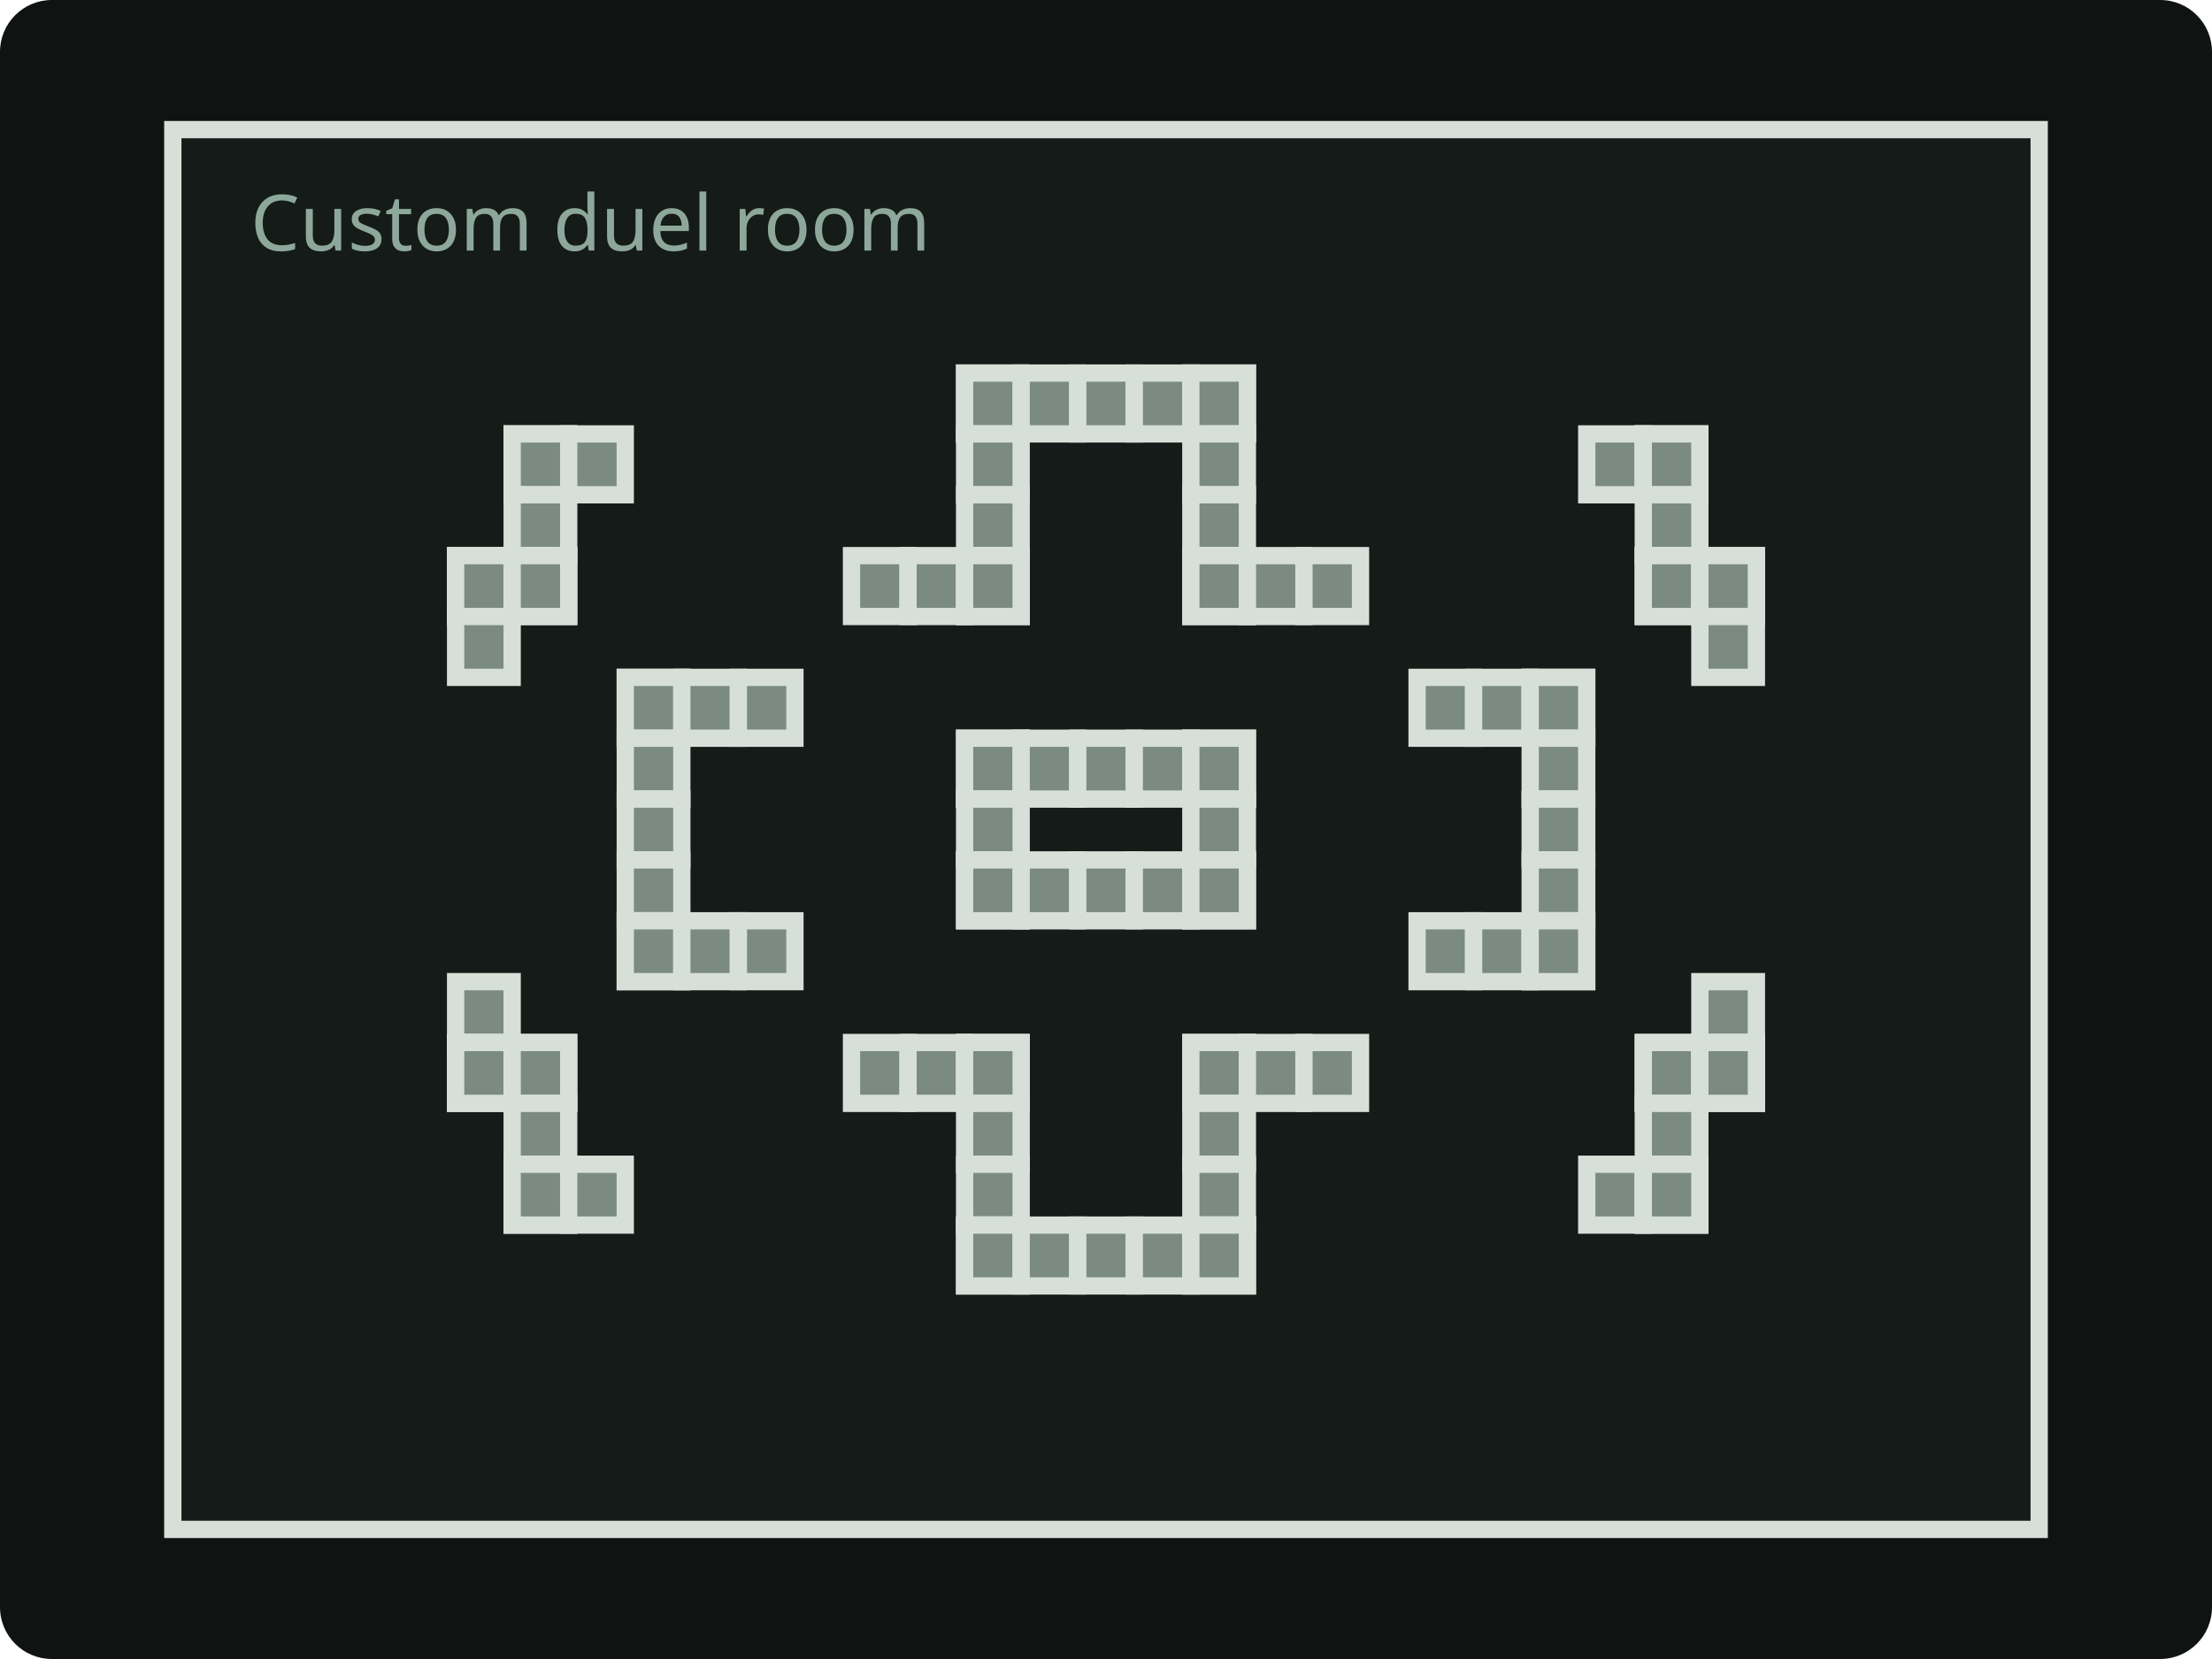
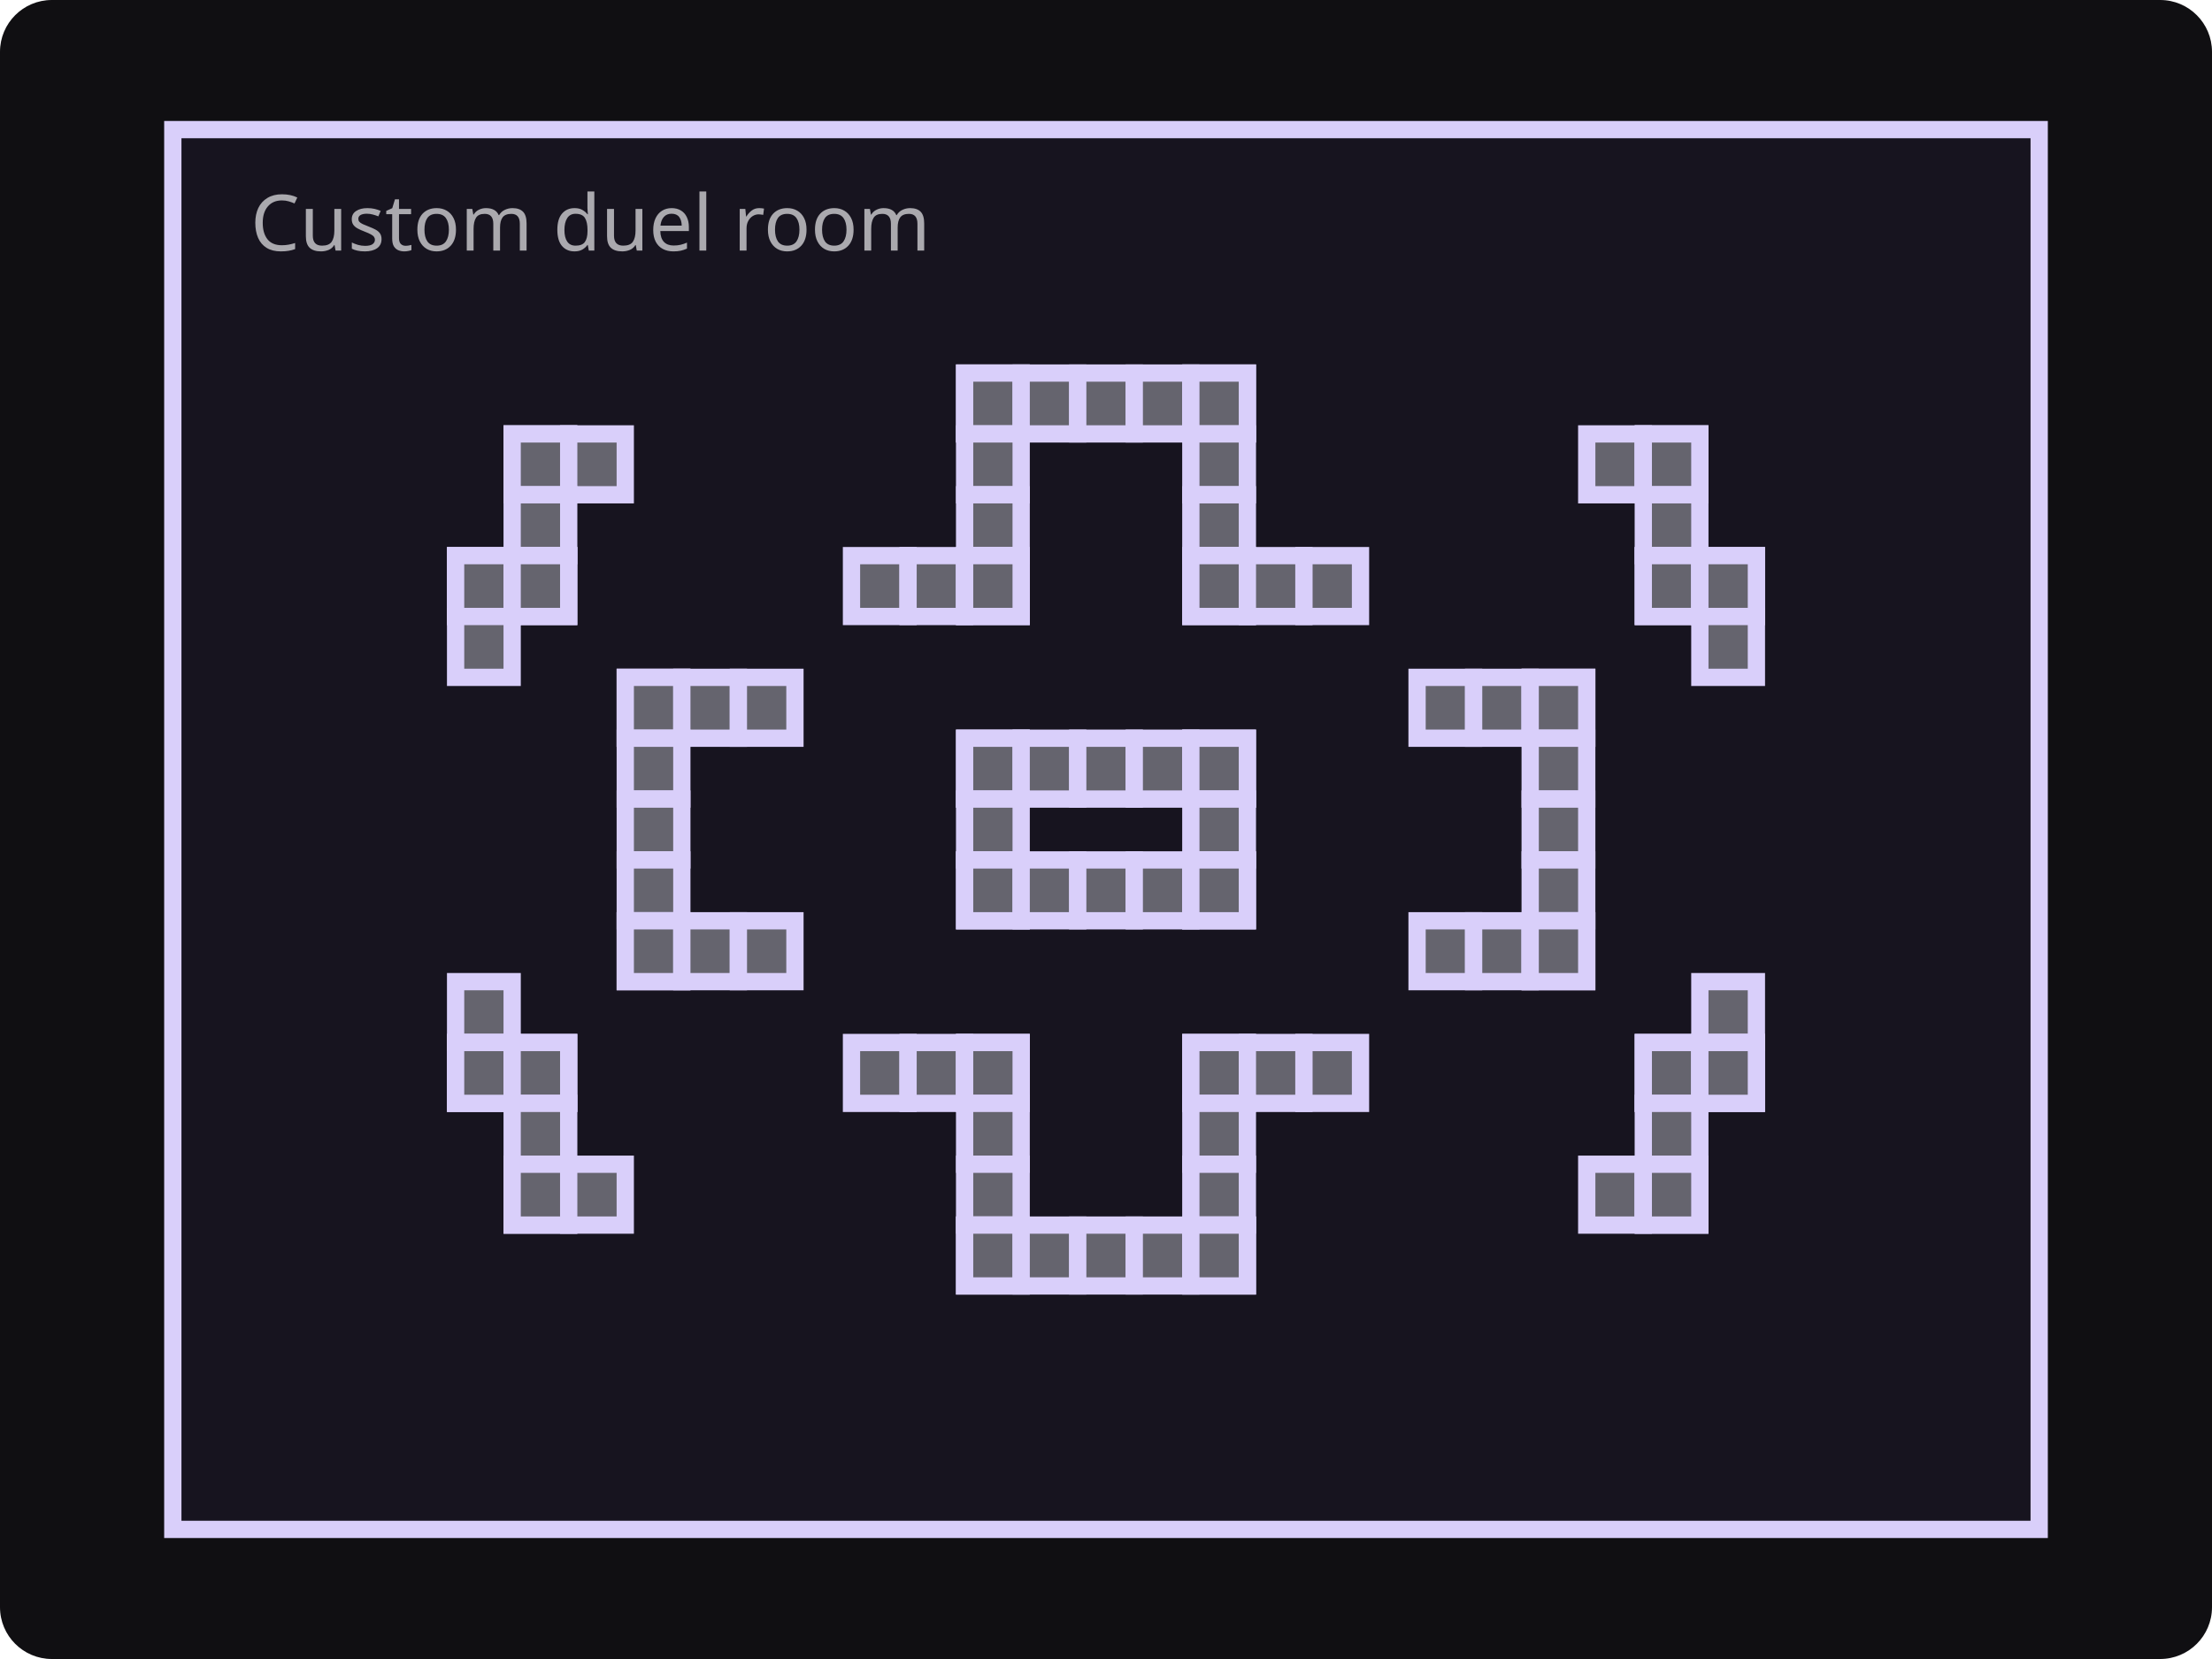
<svg xmlns="http://www.w3.org/2000/svg" viewBox="0 0 512 384" fill="none">
-   <rect width="512" height="384" rx="12" fill="#0f1413" />
-   <rect x="40" y="30" width="432" height="324" fill="#141b19" stroke="#d7e0d8" stroke-width="4" />
-   <rect x="223.273" y="86.348" width="13.091" height="14.087" fill="#7b8b84" stroke="#d7e0d8" stroke-width="4" />
-   <rect x="223.273" y="86.348" width="13.091" height="14.087" fill="#7b8b84" stroke="#d7e0d8" stroke-width="4" />
-   <rect x="236.364" y="86.348" width="13.091" height="14.087" fill="#7b8b84" stroke="#d7e0d8" stroke-width="4" />
-   <rect x="249.455" y="86.348" width="13.091" height="14.087" fill="#7b8b84" stroke="#d7e0d8" stroke-width="4" />
-   <rect x="262.545" y="86.348" width="13.091" height="14.087" fill="#7b8b84" stroke="#d7e0d8" stroke-width="4" />
-   <rect x="275.636" y="86.348" width="13.091" height="14.087" fill="#7b8b84" stroke="#d7e0d8" stroke-width="4" />
-   <rect x="275.636" y="86.348" width="13.091" height="14.087" fill="#7b8b84" stroke="#d7e0d8" stroke-width="4" />
-   <rect x="118.545" y="100.435" width="13.091" height="14.087" fill="#7b8b84" stroke="#d7e0d8" stroke-width="4" />
-   <rect x="118.545" y="100.435" width="13.091" height="14.087" fill="#7b8b84" stroke="#d7e0d8" stroke-width="4" />
-   <rect x="131.636" y="100.435" width="13.091" height="14.087" fill="#7b8b84" stroke="#d7e0d8" stroke-width="4" />
-   <rect x="223.273" y="100.435" width="13.091" height="14.087" fill="#7b8b84" stroke="#d7e0d8" stroke-width="4" />
-   <rect x="275.636" y="100.435" width="13.091" height="14.087" fill="#7b8b84" stroke="#d7e0d8" stroke-width="4" />
-   <rect x="367.273" y="100.435" width="13.091" height="14.087" fill="#7b8b84" stroke="#d7e0d8" stroke-width="4" />
-   <rect x="380.364" y="100.435" width="13.091" height="14.087" fill="#7b8b84" stroke="#d7e0d8" stroke-width="4" />
-   <rect x="380.364" y="100.435" width="13.091" height="14.087" fill="#7b8b84" stroke="#d7e0d8" stroke-width="4" />
-   <rect x="118.545" y="114.522" width="13.091" height="14.087" fill="#7b8b84" stroke="#d7e0d8" stroke-width="4" />
-   <rect x="223.273" y="114.522" width="13.091" height="14.087" fill="#7b8b84" stroke="#d7e0d8" stroke-width="4" />
-   <rect x="275.636" y="114.522" width="13.091" height="14.087" fill="#7b8b84" stroke="#d7e0d8" stroke-width="4" />
-   <rect x="380.364" y="114.522" width="13.091" height="14.087" fill="#7b8b84" stroke="#d7e0d8" stroke-width="4" />
-   <rect x="105.455" y="128.609" width="13.091" height="14.087" fill="#7b8b84" stroke="#d7e0d8" stroke-width="4" />
-   <rect x="105.455" y="128.609" width="13.091" height="14.087" fill="#7b8b84" stroke="#d7e0d8" stroke-width="4" />
-   <rect x="118.545" y="128.609" width="13.091" height="14.087" fill="#7b8b84" stroke="#d7e0d8" stroke-width="4" />
-   <rect x="118.545" y="128.609" width="13.091" height="14.087" fill="#7b8b84" stroke="#d7e0d8" stroke-width="4" />
-   <rect x="197.091" y="128.609" width="13.091" height="14.087" fill="#7b8b84" stroke="#d7e0d8" stroke-width="4" />
-   <rect x="210.182" y="128.609" width="13.091" height="14.087" fill="#7b8b84" stroke="#d7e0d8" stroke-width="4" />
-   <rect x="223.273" y="128.609" width="13.091" height="14.087" fill="#7b8b84" stroke="#d7e0d8" stroke-width="4" />
-   <rect x="223.273" y="128.609" width="13.091" height="14.087" fill="#7b8b84" stroke="#d7e0d8" stroke-width="4" />
-   <rect x="275.636" y="128.609" width="13.091" height="14.087" fill="#7b8b84" stroke="#d7e0d8" stroke-width="4" />
-   <rect x="275.636" y="128.609" width="13.091" height="14.087" fill="#7b8b84" stroke="#d7e0d8" stroke-width="4" />
-   <rect x="288.727" y="128.609" width="13.091" height="14.087" fill="#7b8b84" stroke="#d7e0d8" stroke-width="4" />
-   <rect x="301.818" y="128.609" width="13.091" height="14.087" fill="#7b8b84" stroke="#d7e0d8" stroke-width="4" />
-   <rect x="380.364" y="128.609" width="13.091" height="14.087" fill="#7b8b84" stroke="#d7e0d8" stroke-width="4" />
-   <rect x="380.364" y="128.609" width="13.091" height="14.087" fill="#7b8b84" stroke="#d7e0d8" stroke-width="4" />
-   <rect x="393.455" y="128.609" width="13.091" height="14.087" fill="#7b8b84" stroke="#d7e0d8" stroke-width="4" />
-   <rect x="393.455" y="128.609" width="13.091" height="14.087" fill="#7b8b84" stroke="#d7e0d8" stroke-width="4" />
-   <rect x="105.455" y="142.696" width="13.091" height="14.087" fill="#7b8b84" stroke="#d7e0d8" stroke-width="4" />
-   <rect x="393.455" y="142.696" width="13.091" height="14.087" fill="#7b8b84" stroke="#d7e0d8" stroke-width="4" />
-   <rect x="144.727" y="156.783" width="13.091" height="14.087" fill="#7b8b84" stroke="#d7e0d8" stroke-width="4" />
-   <rect x="144.727" y="156.783" width="13.091" height="14.087" fill="#7b8b84" stroke="#d7e0d8" stroke-width="4" />
-   <rect x="157.818" y="156.783" width="13.091" height="14.087" fill="#7b8b84" stroke="#d7e0d8" stroke-width="4" />
-   <rect x="170.909" y="156.783" width="13.091" height="14.087" fill="#7b8b84" stroke="#d7e0d8" stroke-width="4" />
-   <rect x="328" y="156.783" width="13.091" height="14.087" fill="#7b8b84" stroke="#d7e0d8" stroke-width="4" />
-   <rect x="341.091" y="156.783" width="13.091" height="14.087" fill="#7b8b84" stroke="#d7e0d8" stroke-width="4" />
-   <rect x="354.182" y="156.783" width="13.091" height="14.087" fill="#7b8b84" stroke="#d7e0d8" stroke-width="4" />
-   <rect x="354.182" y="156.783" width="13.091" height="14.087" fill="#7b8b84" stroke="#d7e0d8" stroke-width="4" />
-   <rect x="144.727" y="170.87" width="13.091" height="14.087" fill="#7b8b84" stroke="#d7e0d8" stroke-width="4" />
-   <rect x="223.273" y="170.87" width="13.091" height="14.087" fill="#7b8b84" stroke="#d7e0d8" stroke-width="4" />
-   <rect x="223.273" y="170.87" width="13.091" height="14.087" fill="#7b8b84" stroke="#d7e0d8" stroke-width="4" />
-   <rect x="236.364" y="170.87" width="13.091" height="14.087" fill="#7b8b84" stroke="#d7e0d8" stroke-width="4" />
-   <rect x="249.455" y="170.87" width="13.091" height="14.087" fill="#7b8b84" stroke="#d7e0d8" stroke-width="4" />
-   <rect x="262.545" y="170.87" width="13.091" height="14.087" fill="#7b8b84" stroke="#d7e0d8" stroke-width="4" />
-   <rect x="275.636" y="170.87" width="13.091" height="14.087" fill="#7b8b84" stroke="#d7e0d8" stroke-width="4" />
-   <rect x="275.636" y="170.87" width="13.091" height="14.087" fill="#7b8b84" stroke="#d7e0d8" stroke-width="4" />
-   <rect x="354.182" y="170.87" width="13.091" height="14.087" fill="#7b8b84" stroke="#d7e0d8" stroke-width="4" />
-   <rect x="144.727" y="184.957" width="13.091" height="14.087" fill="#7b8b84" stroke="#d7e0d8" stroke-width="4" />
-   <rect x="223.273" y="184.957" width="13.091" height="14.087" fill="#7b8b84" stroke="#d7e0d8" stroke-width="4" />
-   <rect x="275.636" y="184.957" width="13.091" height="14.087" fill="#7b8b84" stroke="#d7e0d8" stroke-width="4" />
-   <rect x="354.182" y="184.957" width="13.091" height="14.087" fill="#7b8b84" stroke="#d7e0d8" stroke-width="4" />
-   <rect x="144.727" y="199.043" width="13.091" height="14.087" fill="#7b8b84" stroke="#d7e0d8" stroke-width="4" />
-   <rect x="223.273" y="199.043" width="13.091" height="14.087" fill="#7b8b84" stroke="#d7e0d8" stroke-width="4" />
-   <rect x="223.273" y="199.043" width="13.091" height="14.087" fill="#7b8b84" stroke="#d7e0d8" stroke-width="4" />
-   <rect x="236.364" y="199.043" width="13.091" height="14.087" fill="#7b8b84" stroke="#d7e0d8" stroke-width="4" />
-   <rect x="249.455" y="199.043" width="13.091" height="14.087" fill="#7b8b84" stroke="#d7e0d8" stroke-width="4" />
-   <rect x="262.545" y="199.043" width="13.091" height="14.087" fill="#7b8b84" stroke="#d7e0d8" stroke-width="4" />
-   <rect x="275.636" y="199.043" width="13.091" height="14.087" fill="#7b8b84" stroke="#d7e0d8" stroke-width="4" />
-   <rect x="275.636" y="199.043" width="13.091" height="14.087" fill="#7b8b84" stroke="#d7e0d8" stroke-width="4" />
-   <rect x="354.182" y="199.043" width="13.091" height="14.087" fill="#7b8b84" stroke="#d7e0d8" stroke-width="4" />
-   <rect x="144.727" y="213.13" width="13.091" height="14.087" fill="#7b8b84" stroke="#d7e0d8" stroke-width="4" />
-   <rect x="144.727" y="213.13" width="13.091" height="14.087" fill="#7b8b84" stroke="#d7e0d8" stroke-width="4" />
-   <rect x="157.818" y="213.13" width="13.091" height="14.087" fill="#7b8b84" stroke="#d7e0d8" stroke-width="4" />
-   <rect x="170.909" y="213.13" width="13.091" height="14.087" fill="#7b8b84" stroke="#d7e0d8" stroke-width="4" />
-   <rect x="328" y="213.13" width="13.091" height="14.087" fill="#7b8b84" stroke="#d7e0d8" stroke-width="4" />
-   <rect x="341.091" y="213.13" width="13.091" height="14.087" fill="#7b8b84" stroke="#d7e0d8" stroke-width="4" />
-   <rect x="354.182" y="213.13" width="13.091" height="14.087" fill="#7b8b84" stroke="#d7e0d8" stroke-width="4" />
-   <rect x="354.182" y="213.13" width="13.091" height="14.087" fill="#7b8b84" stroke="#d7e0d8" stroke-width="4" />
-   <rect x="105.455" y="227.217" width="13.091" height="14.087" fill="#7b8b84" stroke="#d7e0d8" stroke-width="4" />
-   <rect x="393.455" y="227.217" width="13.091" height="14.087" fill="#7b8b84" stroke="#d7e0d8" stroke-width="4" />
-   <rect x="105.455" y="241.304" width="13.091" height="14.087" fill="#7b8b84" stroke="#d7e0d8" stroke-width="4" />
-   <rect x="105.455" y="241.304" width="13.091" height="14.087" fill="#7b8b84" stroke="#d7e0d8" stroke-width="4" />
-   <rect x="118.545" y="241.304" width="13.091" height="14.087" fill="#7b8b84" stroke="#d7e0d8" stroke-width="4" />
-   <rect x="118.545" y="241.304" width="13.091" height="14.087" fill="#7b8b84" stroke="#d7e0d8" stroke-width="4" />
-   <rect x="197.091" y="241.304" width="13.091" height="14.087" fill="#7b8b84" stroke="#d7e0d8" stroke-width="4" />
-   <rect x="210.182" y="241.304" width="13.091" height="14.087" fill="#7b8b84" stroke="#d7e0d8" stroke-width="4" />
-   <rect x="223.273" y="241.304" width="13.091" height="14.087" fill="#7b8b84" stroke="#d7e0d8" stroke-width="4" />
-   <rect x="223.273" y="241.304" width="13.091" height="14.087" fill="#7b8b84" stroke="#d7e0d8" stroke-width="4" />
-   <rect x="275.636" y="241.304" width="13.091" height="14.087" fill="#7b8b84" stroke="#d7e0d8" stroke-width="4" />
-   <rect x="275.636" y="241.304" width="13.091" height="14.087" fill="#7b8b84" stroke="#d7e0d8" stroke-width="4" />
-   <rect x="288.727" y="241.304" width="13.091" height="14.087" fill="#7b8b84" stroke="#d7e0d8" stroke-width="4" />
-   <rect x="301.818" y="241.304" width="13.091" height="14.087" fill="#7b8b84" stroke="#d7e0d8" stroke-width="4" />
-   <rect x="380.364" y="241.304" width="13.091" height="14.087" fill="#7b8b84" stroke="#d7e0d8" stroke-width="4" />
-   <rect x="380.364" y="241.304" width="13.091" height="14.087" fill="#7b8b84" stroke="#d7e0d8" stroke-width="4" />
-   <rect x="393.455" y="241.304" width="13.091" height="14.087" fill="#7b8b84" stroke="#d7e0d8" stroke-width="4" />
-   <rect x="393.455" y="241.304" width="13.091" height="14.087" fill="#7b8b84" stroke="#d7e0d8" stroke-width="4" />
-   <rect x="118.545" y="255.391" width="13.091" height="14.087" fill="#7b8b84" stroke="#d7e0d8" stroke-width="4" />
-   <rect x="223.273" y="255.391" width="13.091" height="14.087" fill="#7b8b84" stroke="#d7e0d8" stroke-width="4" />
-   <rect x="275.636" y="255.391" width="13.091" height="14.087" fill="#7b8b84" stroke="#d7e0d8" stroke-width="4" />
-   <rect x="380.364" y="255.391" width="13.091" height="14.087" fill="#7b8b84" stroke="#d7e0d8" stroke-width="4" />
-   <rect x="118.545" y="269.478" width="13.091" height="14.087" fill="#7b8b84" stroke="#d7e0d8" stroke-width="4" />
-   <rect x="118.545" y="269.478" width="13.091" height="14.087" fill="#7b8b84" stroke="#d7e0d8" stroke-width="4" />
-   <rect x="131.636" y="269.478" width="13.091" height="14.087" fill="#7b8b84" stroke="#d7e0d8" stroke-width="4" />
-   <rect x="223.273" y="269.478" width="13.091" height="14.087" fill="#7b8b84" stroke="#d7e0d8" stroke-width="4" />
-   <rect x="275.636" y="269.478" width="13.091" height="14.087" fill="#7b8b84" stroke="#d7e0d8" stroke-width="4" />
-   <rect x="367.273" y="269.478" width="13.091" height="14.087" fill="#7b8b84" stroke="#d7e0d8" stroke-width="4" />
-   <rect x="380.364" y="269.478" width="13.091" height="14.087" fill="#7b8b84" stroke="#d7e0d8" stroke-width="4" />
-   <rect x="380.364" y="269.478" width="13.091" height="14.087" fill="#7b8b84" stroke="#d7e0d8" stroke-width="4" />
-   <rect x="223.273" y="283.565" width="13.091" height="14.087" fill="#7b8b84" stroke="#d7e0d8" stroke-width="4" />
-   <rect x="223.273" y="283.565" width="13.091" height="14.087" fill="#7b8b84" stroke="#d7e0d8" stroke-width="4" />
-   <rect x="236.364" y="283.565" width="13.091" height="14.087" fill="#7b8b84" stroke="#d7e0d8" stroke-width="4" />
-   <rect x="249.455" y="283.565" width="13.091" height="14.087" fill="#7b8b84" stroke="#d7e0d8" stroke-width="4" />
-   <rect x="262.545" y="283.565" width="13.091" height="14.087" fill="#7b8b84" stroke="#d7e0d8" stroke-width="4" />
-   <rect x="275.636" y="283.565" width="13.091" height="14.087" fill="#7b8b84" stroke="#d7e0d8" stroke-width="4" />
-   <rect x="275.636" y="283.565" width="13.091" height="14.087" fill="#7b8b84" stroke="#d7e0d8" stroke-width="4" />
-   <text x="58" y="58" fill="#8ea79b" font-family="system-ui, sans-serif" font-size="18">Custom duel room</text>
+   <rect width="512" height="384" rx="12" fill="#100f12" />
+   <rect x="40" y="30" width="432" height="324" fill="#17141f" stroke="#d9cffa" stroke-width="4" />
+   <rect x="223.273" y="86.348" width="13.091" height="14.087" fill="#65646e" stroke="#d9cffa" stroke-width="4" />
+   <rect x="223.273" y="86.348" width="13.091" height="14.087" fill="#65646e" stroke="#d9cffa" stroke-width="4" />
+   <rect x="236.364" y="86.348" width="13.091" height="14.087" fill="#65646e" stroke="#d9cffa" stroke-width="4" />
+   <rect x="249.455" y="86.348" width="13.091" height="14.087" fill="#65646e" stroke="#d9cffa" stroke-width="4" />
+   <rect x="262.545" y="86.348" width="13.091" height="14.087" fill="#65646e" stroke="#d9cffa" stroke-width="4" />
+   <rect x="275.636" y="86.348" width="13.091" height="14.087" fill="#65646e" stroke="#d9cffa" stroke-width="4" />
+   <rect x="275.636" y="86.348" width="13.091" height="14.087" fill="#65646e" stroke="#d9cffa" stroke-width="4" />
+   <rect x="118.545" y="100.435" width="13.091" height="14.087" fill="#65646e" stroke="#d9cffa" stroke-width="4" />
+   <rect x="118.545" y="100.435" width="13.091" height="14.087" fill="#65646e" stroke="#d9cffa" stroke-width="4" />
+   <rect x="131.636" y="100.435" width="13.091" height="14.087" fill="#65646e" stroke="#d9cffa" stroke-width="4" />
+   <rect x="223.273" y="100.435" width="13.091" height="14.087" fill="#65646e" stroke="#d9cffa" stroke-width="4" />
+   <rect x="275.636" y="100.435" width="13.091" height="14.087" fill="#65646e" stroke="#d9cffa" stroke-width="4" />
+   <rect x="367.273" y="100.435" width="13.091" height="14.087" fill="#65646e" stroke="#d9cffa" stroke-width="4" />
+   <rect x="380.364" y="100.435" width="13.091" height="14.087" fill="#65646e" stroke="#d9cffa" stroke-width="4" />
+   <rect x="380.364" y="100.435" width="13.091" height="14.087" fill="#65646e" stroke="#d9cffa" stroke-width="4" />
+   <rect x="118.545" y="114.522" width="13.091" height="14.087" fill="#65646e" stroke="#d9cffa" stroke-width="4" />
+   <rect x="223.273" y="114.522" width="13.091" height="14.087" fill="#65646e" stroke="#d9cffa" stroke-width="4" />
+   <rect x="275.636" y="114.522" width="13.091" height="14.087" fill="#65646e" stroke="#d9cffa" stroke-width="4" />
+   <rect x="380.364" y="114.522" width="13.091" height="14.087" fill="#65646e" stroke="#d9cffa" stroke-width="4" />
+   <rect x="105.455" y="128.609" width="13.091" height="14.087" fill="#65646e" stroke="#d9cffa" stroke-width="4" />
+   <rect x="105.455" y="128.609" width="13.091" height="14.087" fill="#65646e" stroke="#d9cffa" stroke-width="4" />
+   <rect x="118.545" y="128.609" width="13.091" height="14.087" fill="#65646e" stroke="#d9cffa" stroke-width="4" />
+   <rect x="118.545" y="128.609" width="13.091" height="14.087" fill="#65646e" stroke="#d9cffa" stroke-width="4" />
+   <rect x="197.091" y="128.609" width="13.091" height="14.087" fill="#65646e" stroke="#d9cffa" stroke-width="4" />
+   <rect x="210.182" y="128.609" width="13.091" height="14.087" fill="#65646e" stroke="#d9cffa" stroke-width="4" />
+   <rect x="223.273" y="128.609" width="13.091" height="14.087" fill="#65646e" stroke="#d9cffa" stroke-width="4" />
+   <rect x="223.273" y="128.609" width="13.091" height="14.087" fill="#65646e" stroke="#d9cffa" stroke-width="4" />
+   <rect x="275.636" y="128.609" width="13.091" height="14.087" fill="#65646e" stroke="#d9cffa" stroke-width="4" />
+   <rect x="275.636" y="128.609" width="13.091" height="14.087" fill="#65646e" stroke="#d9cffa" stroke-width="4" />
+   <rect x="288.727" y="128.609" width="13.091" height="14.087" fill="#65646e" stroke="#d9cffa" stroke-width="4" />
+   <rect x="301.818" y="128.609" width="13.091" height="14.087" fill="#65646e" stroke="#d9cffa" stroke-width="4" />
+   <rect x="380.364" y="128.609" width="13.091" height="14.087" fill="#65646e" stroke="#d9cffa" stroke-width="4" />
+   <rect x="380.364" y="128.609" width="13.091" height="14.087" fill="#65646e" stroke="#d9cffa" stroke-width="4" />
+   <rect x="393.455" y="128.609" width="13.091" height="14.087" fill="#65646e" stroke="#d9cffa" stroke-width="4" />
+   <rect x="393.455" y="128.609" width="13.091" height="14.087" fill="#65646e" stroke="#d9cffa" stroke-width="4" />
+   <rect x="105.455" y="142.696" width="13.091" height="14.087" fill="#65646e" stroke="#d9cffa" stroke-width="4" />
+   <rect x="393.455" y="142.696" width="13.091" height="14.087" fill="#65646e" stroke="#d9cffa" stroke-width="4" />
+   <rect x="144.727" y="156.783" width="13.091" height="14.087" fill="#65646e" stroke="#d9cffa" stroke-width="4" />
+   <rect x="144.727" y="156.783" width="13.091" height="14.087" fill="#65646e" stroke="#d9cffa" stroke-width="4" />
+   <rect x="157.818" y="156.783" width="13.091" height="14.087" fill="#65646e" stroke="#d9cffa" stroke-width="4" />
+   <rect x="170.909" y="156.783" width="13.091" height="14.087" fill="#65646e" stroke="#d9cffa" stroke-width="4" />
+   <rect x="328" y="156.783" width="13.091" height="14.087" fill="#65646e" stroke="#d9cffa" stroke-width="4" />
+   <rect x="341.091" y="156.783" width="13.091" height="14.087" fill="#65646e" stroke="#d9cffa" stroke-width="4" />
+   <rect x="354.182" y="156.783" width="13.091" height="14.087" fill="#65646e" stroke="#d9cffa" stroke-width="4" />
+   <rect x="354.182" y="156.783" width="13.091" height="14.087" fill="#65646e" stroke="#d9cffa" stroke-width="4" />
+   <rect x="144.727" y="170.87" width="13.091" height="14.087" fill="#65646e" stroke="#d9cffa" stroke-width="4" />
+   <rect x="223.273" y="170.87" width="13.091" height="14.087" fill="#65646e" stroke="#d9cffa" stroke-width="4" />
+   <rect x="223.273" y="170.87" width="13.091" height="14.087" fill="#65646e" stroke="#d9cffa" stroke-width="4" />
+   <rect x="236.364" y="170.87" width="13.091" height="14.087" fill="#65646e" stroke="#d9cffa" stroke-width="4" />
+   <rect x="249.455" y="170.87" width="13.091" height="14.087" fill="#65646e" stroke="#d9cffa" stroke-width="4" />
+   <rect x="262.545" y="170.87" width="13.091" height="14.087" fill="#65646e" stroke="#d9cffa" stroke-width="4" />
+   <rect x="275.636" y="170.87" width="13.091" height="14.087" fill="#65646e" stroke="#d9cffa" stroke-width="4" />
+   <rect x="275.636" y="170.87" width="13.091" height="14.087" fill="#65646e" stroke="#d9cffa" stroke-width="4" />
+   <rect x="354.182" y="170.87" width="13.091" height="14.087" fill="#65646e" stroke="#d9cffa" stroke-width="4" />
+   <rect x="144.727" y="184.957" width="13.091" height="14.087" fill="#65646e" stroke="#d9cffa" stroke-width="4" />
+   <rect x="223.273" y="184.957" width="13.091" height="14.087" fill="#65646e" stroke="#d9cffa" stroke-width="4" />
+   <rect x="275.636" y="184.957" width="13.091" height="14.087" fill="#65646e" stroke="#d9cffa" stroke-width="4" />
+   <rect x="354.182" y="184.957" width="13.091" height="14.087" fill="#65646e" stroke="#d9cffa" stroke-width="4" />
+   <rect x="144.727" y="199.043" width="13.091" height="14.087" fill="#65646e" stroke="#d9cffa" stroke-width="4" />
+   <rect x="223.273" y="199.043" width="13.091" height="14.087" fill="#65646e" stroke="#d9cffa" stroke-width="4" />
+   <rect x="223.273" y="199.043" width="13.091" height="14.087" fill="#65646e" stroke="#d9cffa" stroke-width="4" />
+   <rect x="236.364" y="199.043" width="13.091" height="14.087" fill="#65646e" stroke="#d9cffa" stroke-width="4" />
+   <rect x="249.455" y="199.043" width="13.091" height="14.087" fill="#65646e" stroke="#d9cffa" stroke-width="4" />
+   <rect x="262.545" y="199.043" width="13.091" height="14.087" fill="#65646e" stroke="#d9cffa" stroke-width="4" />
+   <rect x="275.636" y="199.043" width="13.091" height="14.087" fill="#65646e" stroke="#d9cffa" stroke-width="4" />
+   <rect x="275.636" y="199.043" width="13.091" height="14.087" fill="#65646e" stroke="#d9cffa" stroke-width="4" />
+   <rect x="354.182" y="199.043" width="13.091" height="14.087" fill="#65646e" stroke="#d9cffa" stroke-width="4" />
+   <rect x="144.727" y="213.13" width="13.091" height="14.087" fill="#65646e" stroke="#d9cffa" stroke-width="4" />
+   <rect x="144.727" y="213.13" width="13.091" height="14.087" fill="#65646e" stroke="#d9cffa" stroke-width="4" />
+   <rect x="157.818" y="213.13" width="13.091" height="14.087" fill="#65646e" stroke="#d9cffa" stroke-width="4" />
+   <rect x="170.909" y="213.13" width="13.091" height="14.087" fill="#65646e" stroke="#d9cffa" stroke-width="4" />
+   <rect x="328" y="213.13" width="13.091" height="14.087" fill="#65646e" stroke="#d9cffa" stroke-width="4" />
+   <rect x="341.091" y="213.13" width="13.091" height="14.087" fill="#65646e" stroke="#d9cffa" stroke-width="4" />
+   <rect x="354.182" y="213.13" width="13.091" height="14.087" fill="#65646e" stroke="#d9cffa" stroke-width="4" />
+   <rect x="354.182" y="213.13" width="13.091" height="14.087" fill="#65646e" stroke="#d9cffa" stroke-width="4" />
+   <rect x="105.455" y="227.217" width="13.091" height="14.087" fill="#65646e" stroke="#d9cffa" stroke-width="4" />
+   <rect x="393.455" y="227.217" width="13.091" height="14.087" fill="#65646e" stroke="#d9cffa" stroke-width="4" />
+   <rect x="105.455" y="241.304" width="13.091" height="14.087" fill="#65646e" stroke="#d9cffa" stroke-width="4" />
+   <rect x="105.455" y="241.304" width="13.091" height="14.087" fill="#65646e" stroke="#d9cffa" stroke-width="4" />
+   <rect x="118.545" y="241.304" width="13.091" height="14.087" fill="#65646e" stroke="#d9cffa" stroke-width="4" />
+   <rect x="118.545" y="241.304" width="13.091" height="14.087" fill="#65646e" stroke="#d9cffa" stroke-width="4" />
+   <rect x="197.091" y="241.304" width="13.091" height="14.087" fill="#65646e" stroke="#d9cffa" stroke-width="4" />
+   <rect x="210.182" y="241.304" width="13.091" height="14.087" fill="#65646e" stroke="#d9cffa" stroke-width="4" />
+   <rect x="223.273" y="241.304" width="13.091" height="14.087" fill="#65646e" stroke="#d9cffa" stroke-width="4" />
+   <rect x="223.273" y="241.304" width="13.091" height="14.087" fill="#65646e" stroke="#d9cffa" stroke-width="4" />
+   <rect x="275.636" y="241.304" width="13.091" height="14.087" fill="#65646e" stroke="#d9cffa" stroke-width="4" />
+   <rect x="275.636" y="241.304" width="13.091" height="14.087" fill="#65646e" stroke="#d9cffa" stroke-width="4" />
+   <rect x="288.727" y="241.304" width="13.091" height="14.087" fill="#65646e" stroke="#d9cffa" stroke-width="4" />
+   <rect x="301.818" y="241.304" width="13.091" height="14.087" fill="#65646e" stroke="#d9cffa" stroke-width="4" />
+   <rect x="380.364" y="241.304" width="13.091" height="14.087" fill="#65646e" stroke="#d9cffa" stroke-width="4" />
+   <rect x="380.364" y="241.304" width="13.091" height="14.087" fill="#65646e" stroke="#d9cffa" stroke-width="4" />
+   <rect x="393.455" y="241.304" width="13.091" height="14.087" fill="#65646e" stroke="#d9cffa" stroke-width="4" />
+   <rect x="393.455" y="241.304" width="13.091" height="14.087" fill="#65646e" stroke="#d9cffa" stroke-width="4" />
+   <rect x="118.545" y="255.391" width="13.091" height="14.087" fill="#65646e" stroke="#d9cffa" stroke-width="4" />
+   <rect x="223.273" y="255.391" width="13.091" height="14.087" fill="#65646e" stroke="#d9cffa" stroke-width="4" />
+   <rect x="275.636" y="255.391" width="13.091" height="14.087" fill="#65646e" stroke="#d9cffa" stroke-width="4" />
+   <rect x="380.364" y="255.391" width="13.091" height="14.087" fill="#65646e" stroke="#d9cffa" stroke-width="4" />
+   <rect x="118.545" y="269.478" width="13.091" height="14.087" fill="#65646e" stroke="#d9cffa" stroke-width="4" />
+   <rect x="118.545" y="269.478" width="13.091" height="14.087" fill="#65646e" stroke="#d9cffa" stroke-width="4" />
+   <rect x="131.636" y="269.478" width="13.091" height="14.087" fill="#65646e" stroke="#d9cffa" stroke-width="4" />
+   <rect x="223.273" y="269.478" width="13.091" height="14.087" fill="#65646e" stroke="#d9cffa" stroke-width="4" />
+   <rect x="275.636" y="269.478" width="13.091" height="14.087" fill="#65646e" stroke="#d9cffa" stroke-width="4" />
+   <rect x="367.273" y="269.478" width="13.091" height="14.087" fill="#65646e" stroke="#d9cffa" stroke-width="4" />
+   <rect x="380.364" y="269.478" width="13.091" height="14.087" fill="#65646e" stroke="#d9cffa" stroke-width="4" />
+   <rect x="380.364" y="269.478" width="13.091" height="14.087" fill="#65646e" stroke="#d9cffa" stroke-width="4" />
+   <rect x="223.273" y="283.565" width="13.091" height="14.087" fill="#65646e" stroke="#d9cffa" stroke-width="4" />
+   <rect x="223.273" y="283.565" width="13.091" height="14.087" fill="#65646e" stroke="#d9cffa" stroke-width="4" />
+   <rect x="236.364" y="283.565" width="13.091" height="14.087" fill="#65646e" stroke="#d9cffa" stroke-width="4" />
+   <rect x="249.455" y="283.565" width="13.091" height="14.087" fill="#65646e" stroke="#d9cffa" stroke-width="4" />
+   <rect x="262.545" y="283.565" width="13.091" height="14.087" fill="#65646e" stroke="#d9cffa" stroke-width="4" />
+   <rect x="275.636" y="283.565" width="13.091" height="14.087" fill="#65646e" stroke="#d9cffa" stroke-width="4" />
+   <rect x="275.636" y="283.565" width="13.091" height="14.087" fill="#65646e" stroke="#d9cffa" stroke-width="4" />
+   <text x="58" y="58" fill="#aaa9ae" font-family="system-ui, sans-serif" font-size="18">Custom duel room</text>
</svg>
